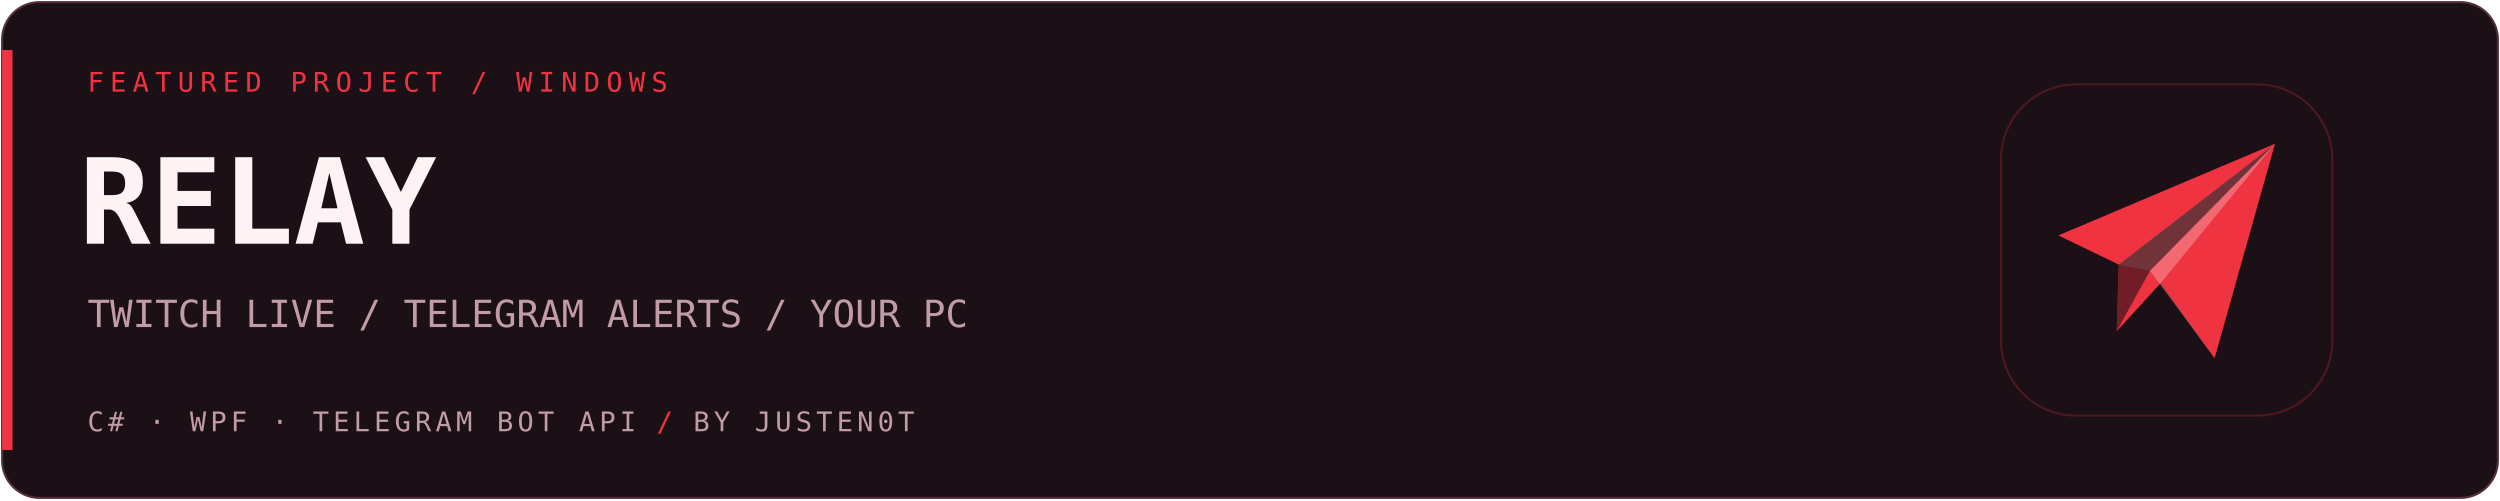
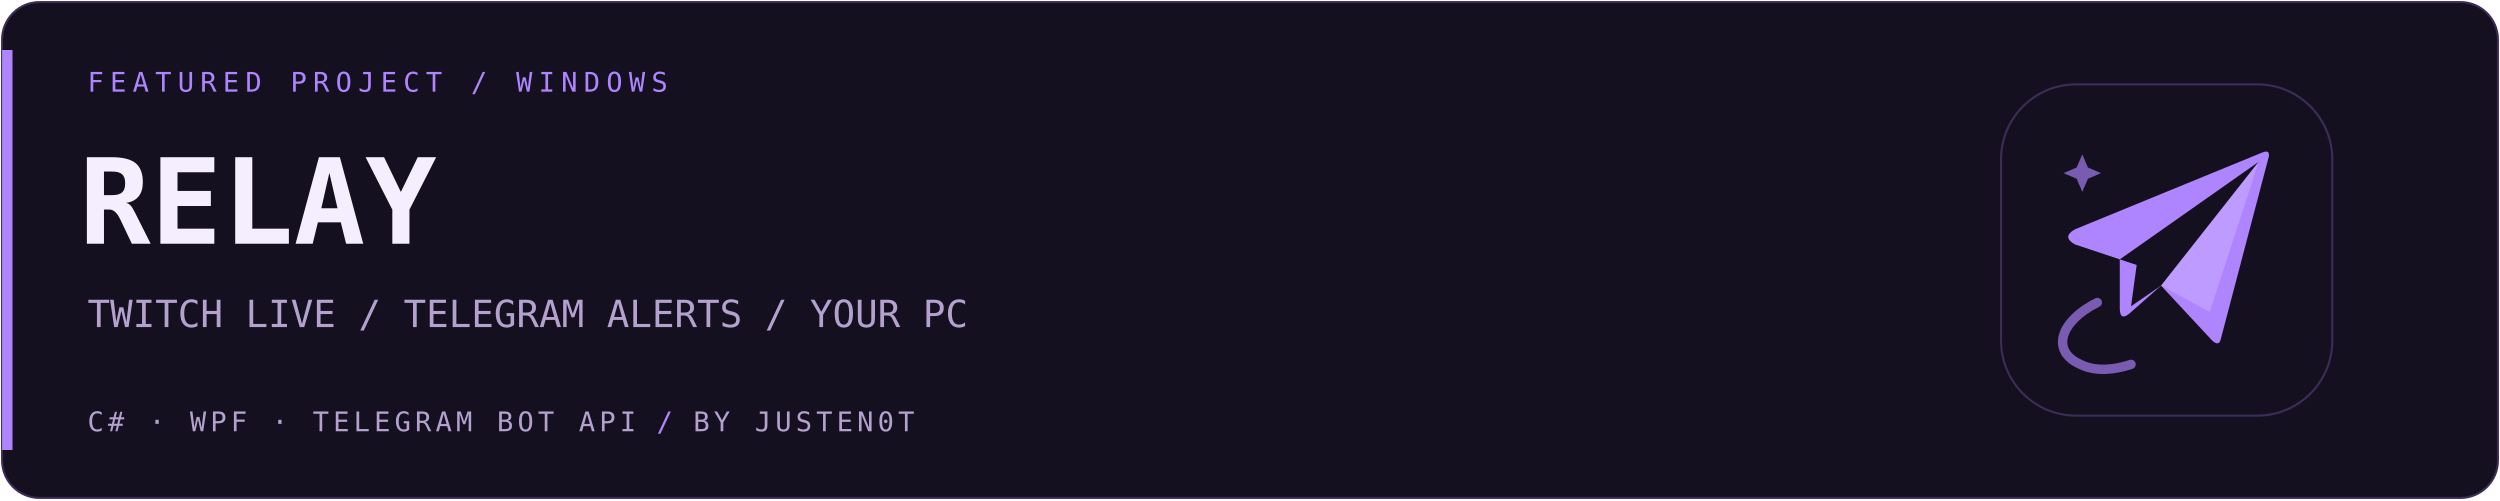
<svg xmlns="http://www.w3.org/2000/svg" width="1200" height="240" viewBox="0 0 1200 240" role="img" aria-labelledby="title desc">
-   <rect x="1" y="1" width="1198" height="238" rx="18" fill="#1b1015" stroke="#56303d" />
-   <rect x="1" y="24" width="5" height="192" fill="#ef3340" />
+   <rect x="1" y="1" width="1198" height="238" rx="18" fill="#151020" stroke="#3c2b55" />
+   <rect x="1" y="24" width="5" height="192" fill="#af85ff" />
  <g font-family="monospace">
-     <text x="42" y="44" font-size="13" letter-spacing="3" fill="#ef3340">FEATURED PROJECT / WINDOWS</text>
-     <text x="38" y="117" font-size="57" font-weight="700" fill="#fff2f4">RELAY</text>
-     <text x="42" y="157" font-size="18" fill="#c19ba7">TWITCH LIVE / TELEGRAM ALERTS / YOUR PC</text>
-     <text x="42" y="207" font-size="13" letter-spacing="2" fill="#c19ba7">C# · WPF · TELEGRAM BOT API <tspan fill="#ef3340">/</tspan> BY JUSTEN0T</text>
+     <text x="42" y="44" font-size="13" letter-spacing="3" fill="#af85ff">FEATURED PROJECT / WINDOWS</text>
+     <text x="38" y="117" font-size="57" font-weight="700" fill="#f4eeff">RELAY</text>
+     <text x="42" y="157" font-size="18" fill="#b4a1ce">TWITCH LIVE / TELEGRAM ALERTS / YOUR PC</text>
+     <text x="42" y="207" font-size="13" letter-spacing="2" fill="#b4a1ce">C# · WPF · TELEGRAM BOT API <tspan fill="#af85ff">/</tspan> BY JUSTEN0T</text>
  </g>
  <g transform="translate(960 40)">
-     <rect x=".5" y=".5" width="159" height="159" rx="36" fill="none" stroke="#ef3340" stroke-opacity=".25" />
-     <path d="M28 73L132 29L103 132L77 96L56 119L57 87Z" fill="#ef3340" />
-     <path d="M57 87L132 29L77 96L103 132L72 90Z" fill="#fff2f4" fill-opacity=".28" />
-     <path d="M57 87L56 119L72 90L132 29Z" fill="#1b1015" fill-opacity=".6" />
+     <rect x=".5" y=".5" width="159" height="159" rx="36" fill="none" stroke="#af85ff" stroke-opacity=".25" />
+     <g transform="translate(8 8) scale(.9)">
+       <path d="M31 69L131 28Q136 26 134 32L109 127Q108 132 104 128L77 99L60 114Q55 118 55 111L55 85L31 77Q24 73 31 69Z" fill="#af85ff" />
+       <path d="M55 85L129 33L77 99L61 110L64 88Z" fill="#151020" />
+       <path d="M77 99L129 33L103 113Z" fill="#f4eeff" fill-opacity=".22" />
+       <path d="M43 108C23 118 18 134 34 141C42 145 52 144 61 141" fill="none" stroke="#af85ff" stroke-opacity=".65" stroke-width="5" stroke-linecap="round" />
+       <path d="M35 29L38 36L45 39L38 42L35 49L32 42L25 39L32 36Z" fill="#af85ff" fill-opacity=".65" />
+     </g>
  </g>
</svg>
